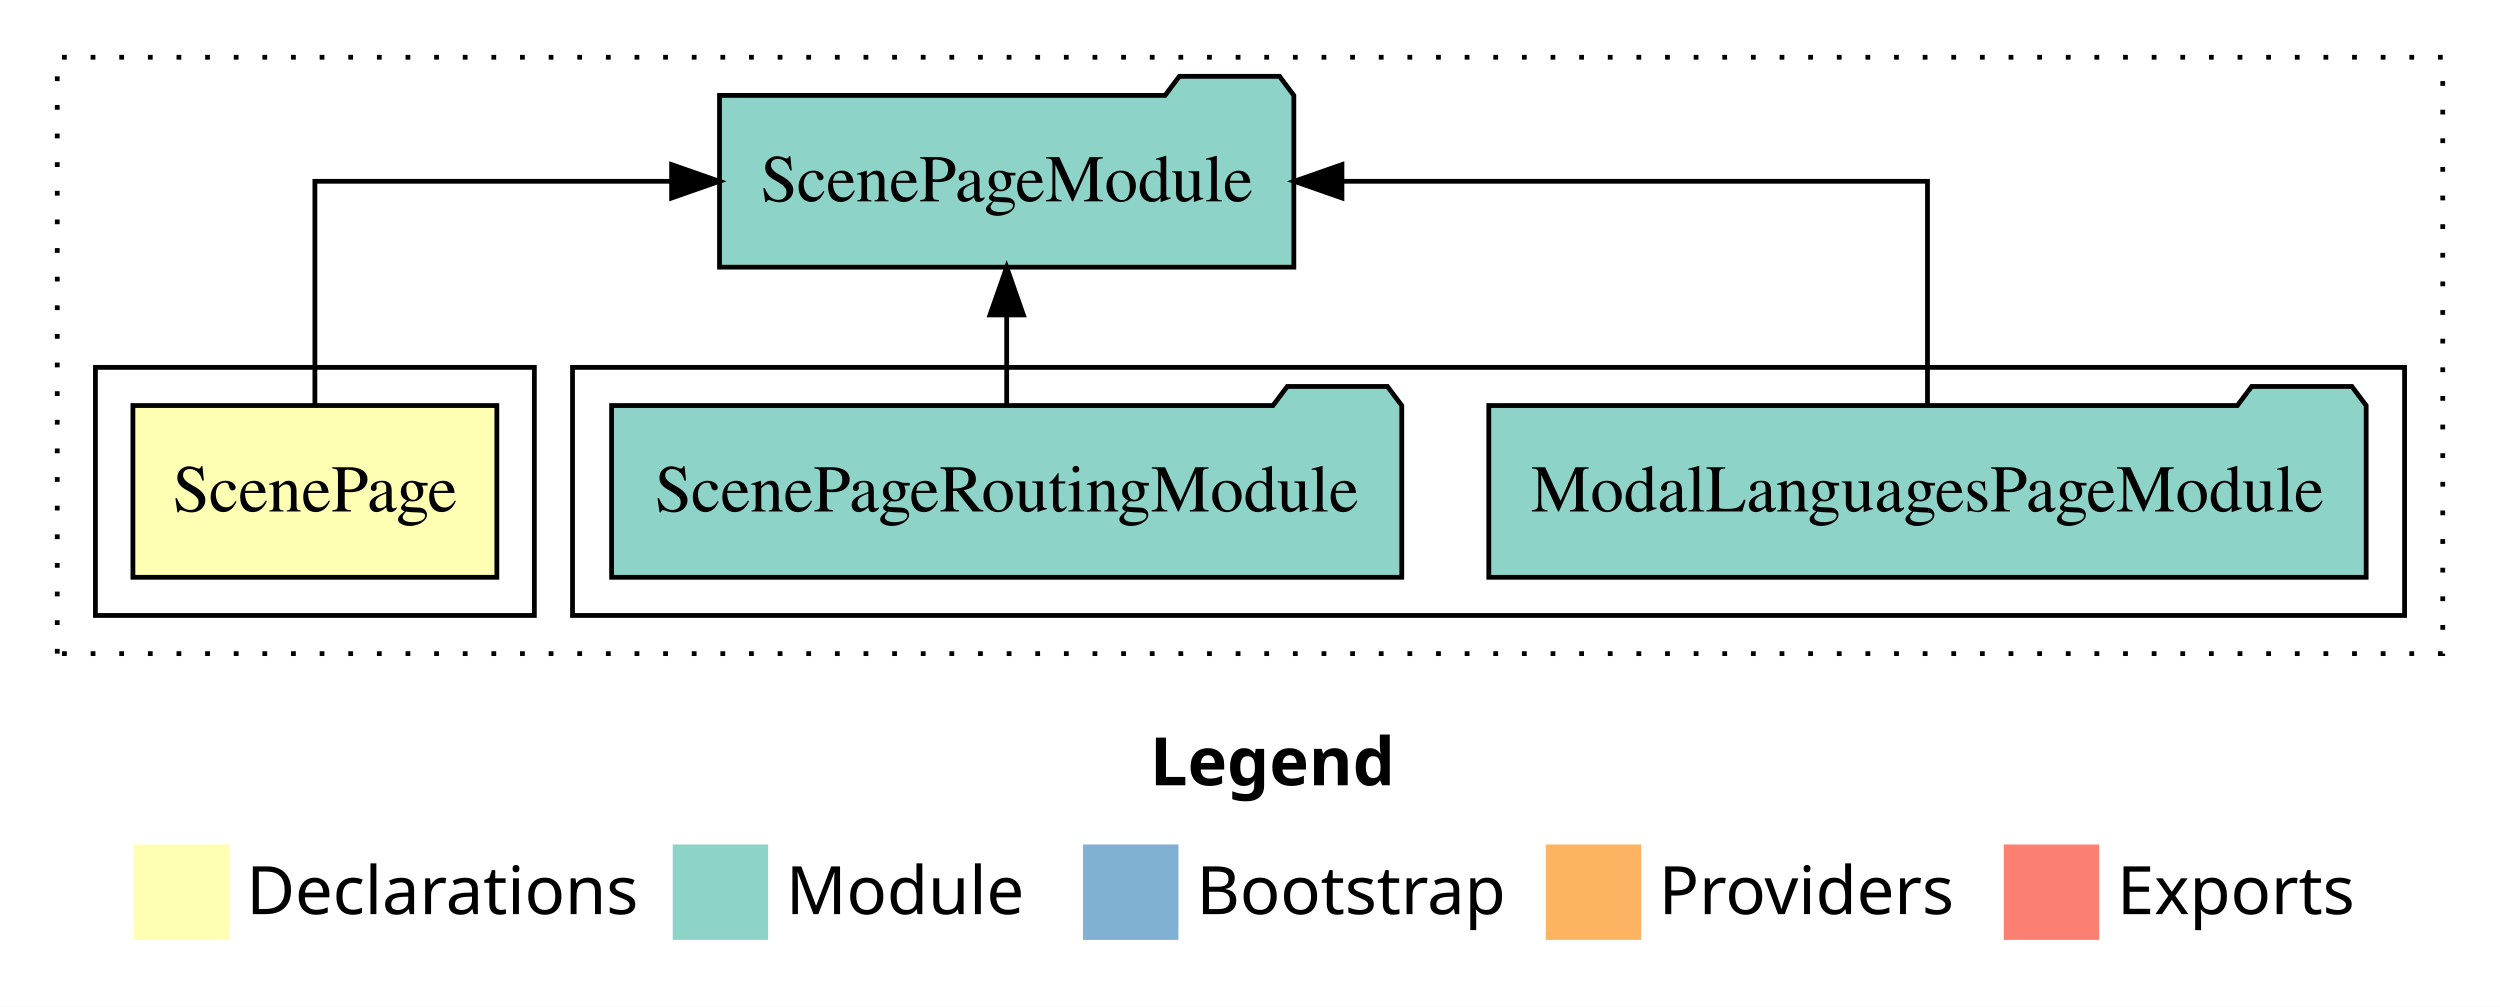
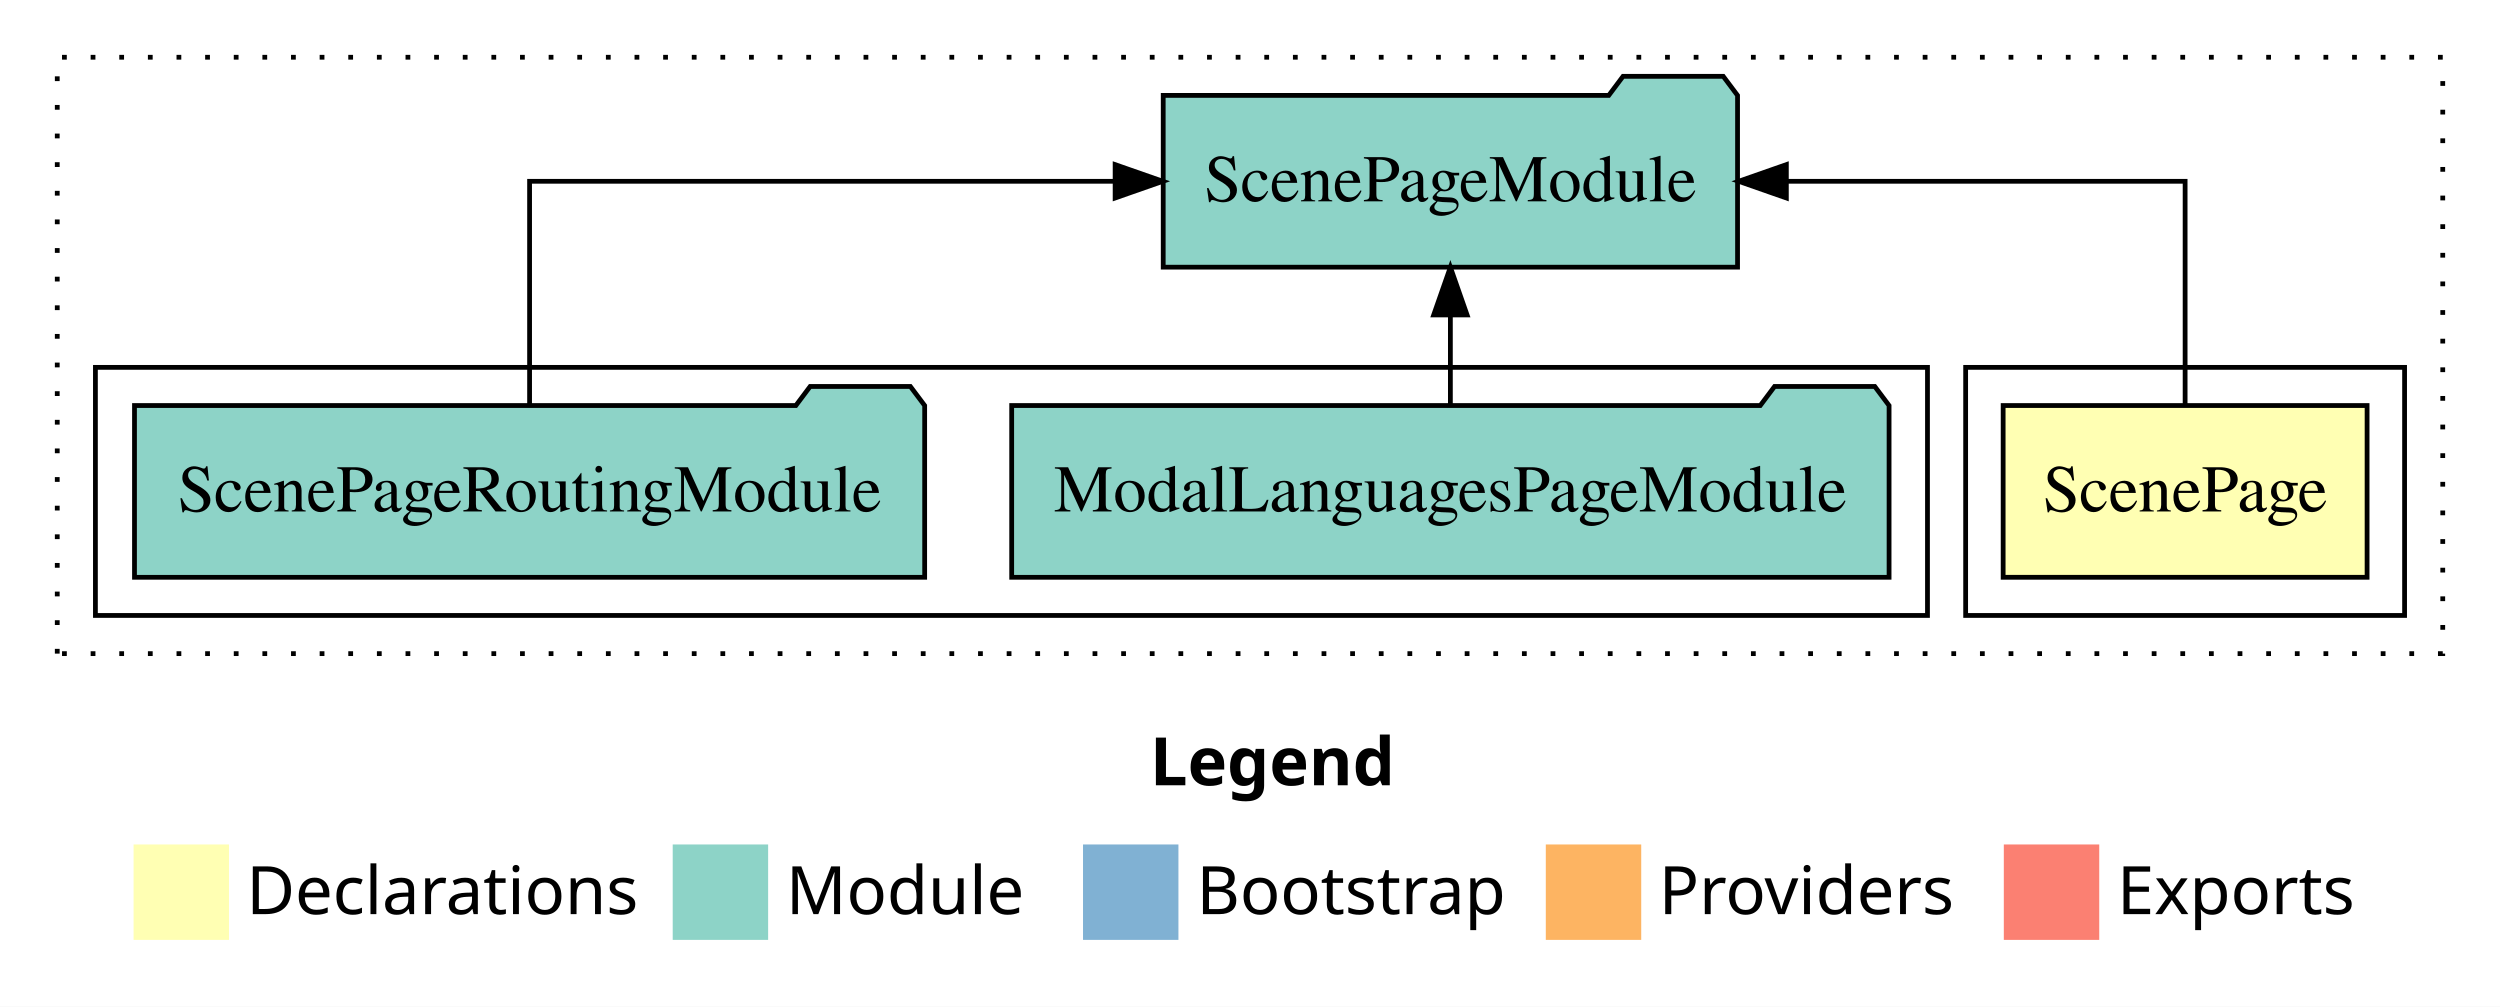
<svg xmlns="http://www.w3.org/2000/svg" width="524pt" height="211pt" viewBox="0.00 0.00 524.00 211.00">
  <g id="graph0" class="graph" transform="scale(1 1) rotate(0) translate(4 207)">
    <polygon fill="white" stroke="transparent" points="-4,4 -4,-207 520,-207 520,4 -4,4" />
    <text text-anchor="start" x="237.01" y="-42.4" font-family="sans-serif" font-weight="bold" font-size="14.00">Legend</text>
    <polygon fill="#ffffb3" stroke="transparent" points="24,-10 24,-30 44,-30 44,-10 24,-10" />
    <text text-anchor="start" x="47.63" y="-15.4" font-family="sans-serif" font-size="14.00">  Declarations</text>
    <polygon fill="#8dd3c7" stroke="transparent" points="137,-10 137,-30 157,-30 157,-10 137,-10" />
    <text text-anchor="start" x="160.73" y="-15.4" font-family="sans-serif" font-size="14.00">  Module</text>
    <polygon fill="#80b1d3" stroke="transparent" points="223,-10 223,-30 243,-30 243,-10 223,-10" />
    <text text-anchor="start" x="246.78" y="-15.4" font-family="sans-serif" font-size="14.00">  Bootstrap</text>
    <polygon fill="#fdb462" stroke="transparent" points="320,-10 320,-30 340,-30 340,-10 320,-10" />
    <text text-anchor="start" x="343.67" y="-15.4" font-family="sans-serif" font-size="14.00">  Providers</text>
    <polygon fill="#fb8072" stroke="transparent" points="416,-10 416,-30 436,-30 436,-10 416,-10" />
    <text text-anchor="start" x="439.73" y="-15.4" font-family="sans-serif" font-size="14.00">  Exports</text>
    <g id="clust1" class="cluster">
      <polygon fill="none" stroke="black" stroke-dasharray="1,5" points="8,-70 8,-195 508,-195 508,-70 8,-70" />
    </g>
+     <g id="clust2" class="cluster">
+       <polygon fill="none" stroke="black" points="408,-78 408,-130 500,-130 500,-78 408,-78" />
+     </g>
    <g id="clust4" class="cluster">
-       <polygon fill="none" stroke="black" points="116,-78 116,-130 500,-130 500,-78 116,-78" />
-     </g>
-     <g id="clust2" class="cluster">
-       <polygon fill="none" stroke="black" points="16,-78 16,-130 108,-130 108,-78 16,-78" />
+       <polygon fill="none" stroke="black" points="16,-78 16,-130 400,-130 400,-78 16,-78" />
    </g>
    <g id="node1" class="node">
-       <polygon fill="#ffffb3" stroke="black" points="100.14,-122 23.86,-122 23.86,-86 100.14,-86 100.14,-122" />
-       <text text-anchor="middle" x="62" y="-99.8" font-family="Times,serif" font-size="14.00">ScenePage</text>
+       <polygon fill="#ffffb3" stroke="black" points="492.14,-122 415.86,-122 415.86,-86 492.14,-86 492.14,-122" />
+       <text text-anchor="middle" x="454" y="-99.8" font-family="Times,serif" font-size="14.00">ScenePage</text>
    </g>
    <g id="node2" class="node">
-       <polygon fill="#8dd3c7" stroke="black" points="267.19,-187 264.19,-191 243.19,-191 240.19,-187 146.81,-187 146.81,-151 267.19,-151 267.19,-187" />
-       <text text-anchor="middle" x="207" y="-164.8" font-family="Times,serif" font-size="14.00">ScenePageModule</text>
+       <polygon fill="#8dd3c7" stroke="black" points="360.19,-187 357.19,-191 336.19,-191 333.19,-187 239.81,-187 239.81,-151 360.19,-151 360.19,-187" />
+       <text text-anchor="middle" x="300" y="-164.8" font-family="Times,serif" font-size="14.00">ScenePageModule</text>
    </g>
    <g id="edge1" class="edge">
-       <path fill="none" stroke="black" d="M62,-122.11C62,-141.34 62,-169 62,-169 62,-169 136.77,-169 136.77,-169" />
-       <polygon fill="black" stroke="black" points="136.77,-172.5 146.77,-169 136.77,-165.5 136.77,-172.5" />
+       <path fill="none" stroke="black" d="M454,-122.11C454,-141.34 454,-169 454,-169 454,-169 370.42,-169 370.42,-169" />
+       <polygon fill="black" stroke="black" points="370.42,-165.5 360.42,-169 370.42,-172.5 370.42,-165.5" />
    </g>
    <g id="node3" class="node">
-       <polygon fill="#8dd3c7" stroke="black" points="491.95,-122 488.95,-126 467.95,-126 464.95,-122 308.05,-122 308.05,-86 491.95,-86 491.95,-122" />
-       <text text-anchor="middle" x="400" y="-99.8" font-family="Times,serif" font-size="14.00">ModalLanguagesPageModule</text>
+       <polygon fill="#8dd3c7" stroke="black" points="391.95,-122 388.95,-126 367.95,-126 364.95,-122 208.05,-122 208.05,-86 391.95,-86 391.95,-122" />
+       <text text-anchor="middle" x="300" y="-99.8" font-family="Times,serif" font-size="14.00">ModalLanguagesPageModule</text>
    </g>
    <g id="edge2" class="edge">
-       <path fill="none" stroke="black" d="M400,-122.11C400,-141.34 400,-169 400,-169 400,-169 277.27,-169 277.27,-169" />
-       <polygon fill="black" stroke="black" points="277.27,-165.5 267.27,-169 277.27,-172.5 277.27,-165.5" />
+       <path fill="none" stroke="black" d="M300,-122.11C300,-122.11 300,-140.99 300,-140.99" />
+       <polygon fill="black" stroke="black" points="296.5,-140.99 300,-150.99 303.5,-140.99 296.5,-140.99" />
    </g>
    <g id="node4" class="node">
-       <polygon fill="#8dd3c7" stroke="black" points="289.81,-122 286.81,-126 265.81,-126 262.81,-122 124.19,-122 124.19,-86 289.81,-86 289.81,-122" />
-       <text text-anchor="middle" x="207" y="-99.8" font-family="Times,serif" font-size="14.00">ScenePageRoutingModule</text>
+       <polygon fill="#8dd3c7" stroke="black" points="189.81,-122 186.81,-126 165.81,-126 162.81,-122 24.19,-122 24.19,-86 189.81,-86 189.81,-122" />
+       <text text-anchor="middle" x="107" y="-99.8" font-family="Times,serif" font-size="14.00">ScenePageRoutingModule</text>
    </g>
    <g id="edge3" class="edge">
-       <path fill="none" stroke="black" d="M207,-122.11C207,-122.11 207,-140.99 207,-140.99" />
-       <polygon fill="black" stroke="black" points="203.5,-140.99 207,-150.99 210.5,-140.99 203.5,-140.99" />
+       <path fill="none" stroke="black" d="M107,-122.11C107,-141.34 107,-169 107,-169 107,-169 229.73,-169 229.73,-169" />
+       <polygon fill="black" stroke="black" points="229.73,-172.5 239.73,-169 229.73,-165.5 229.73,-172.5" />
    </g>
  </g>
</svg>
